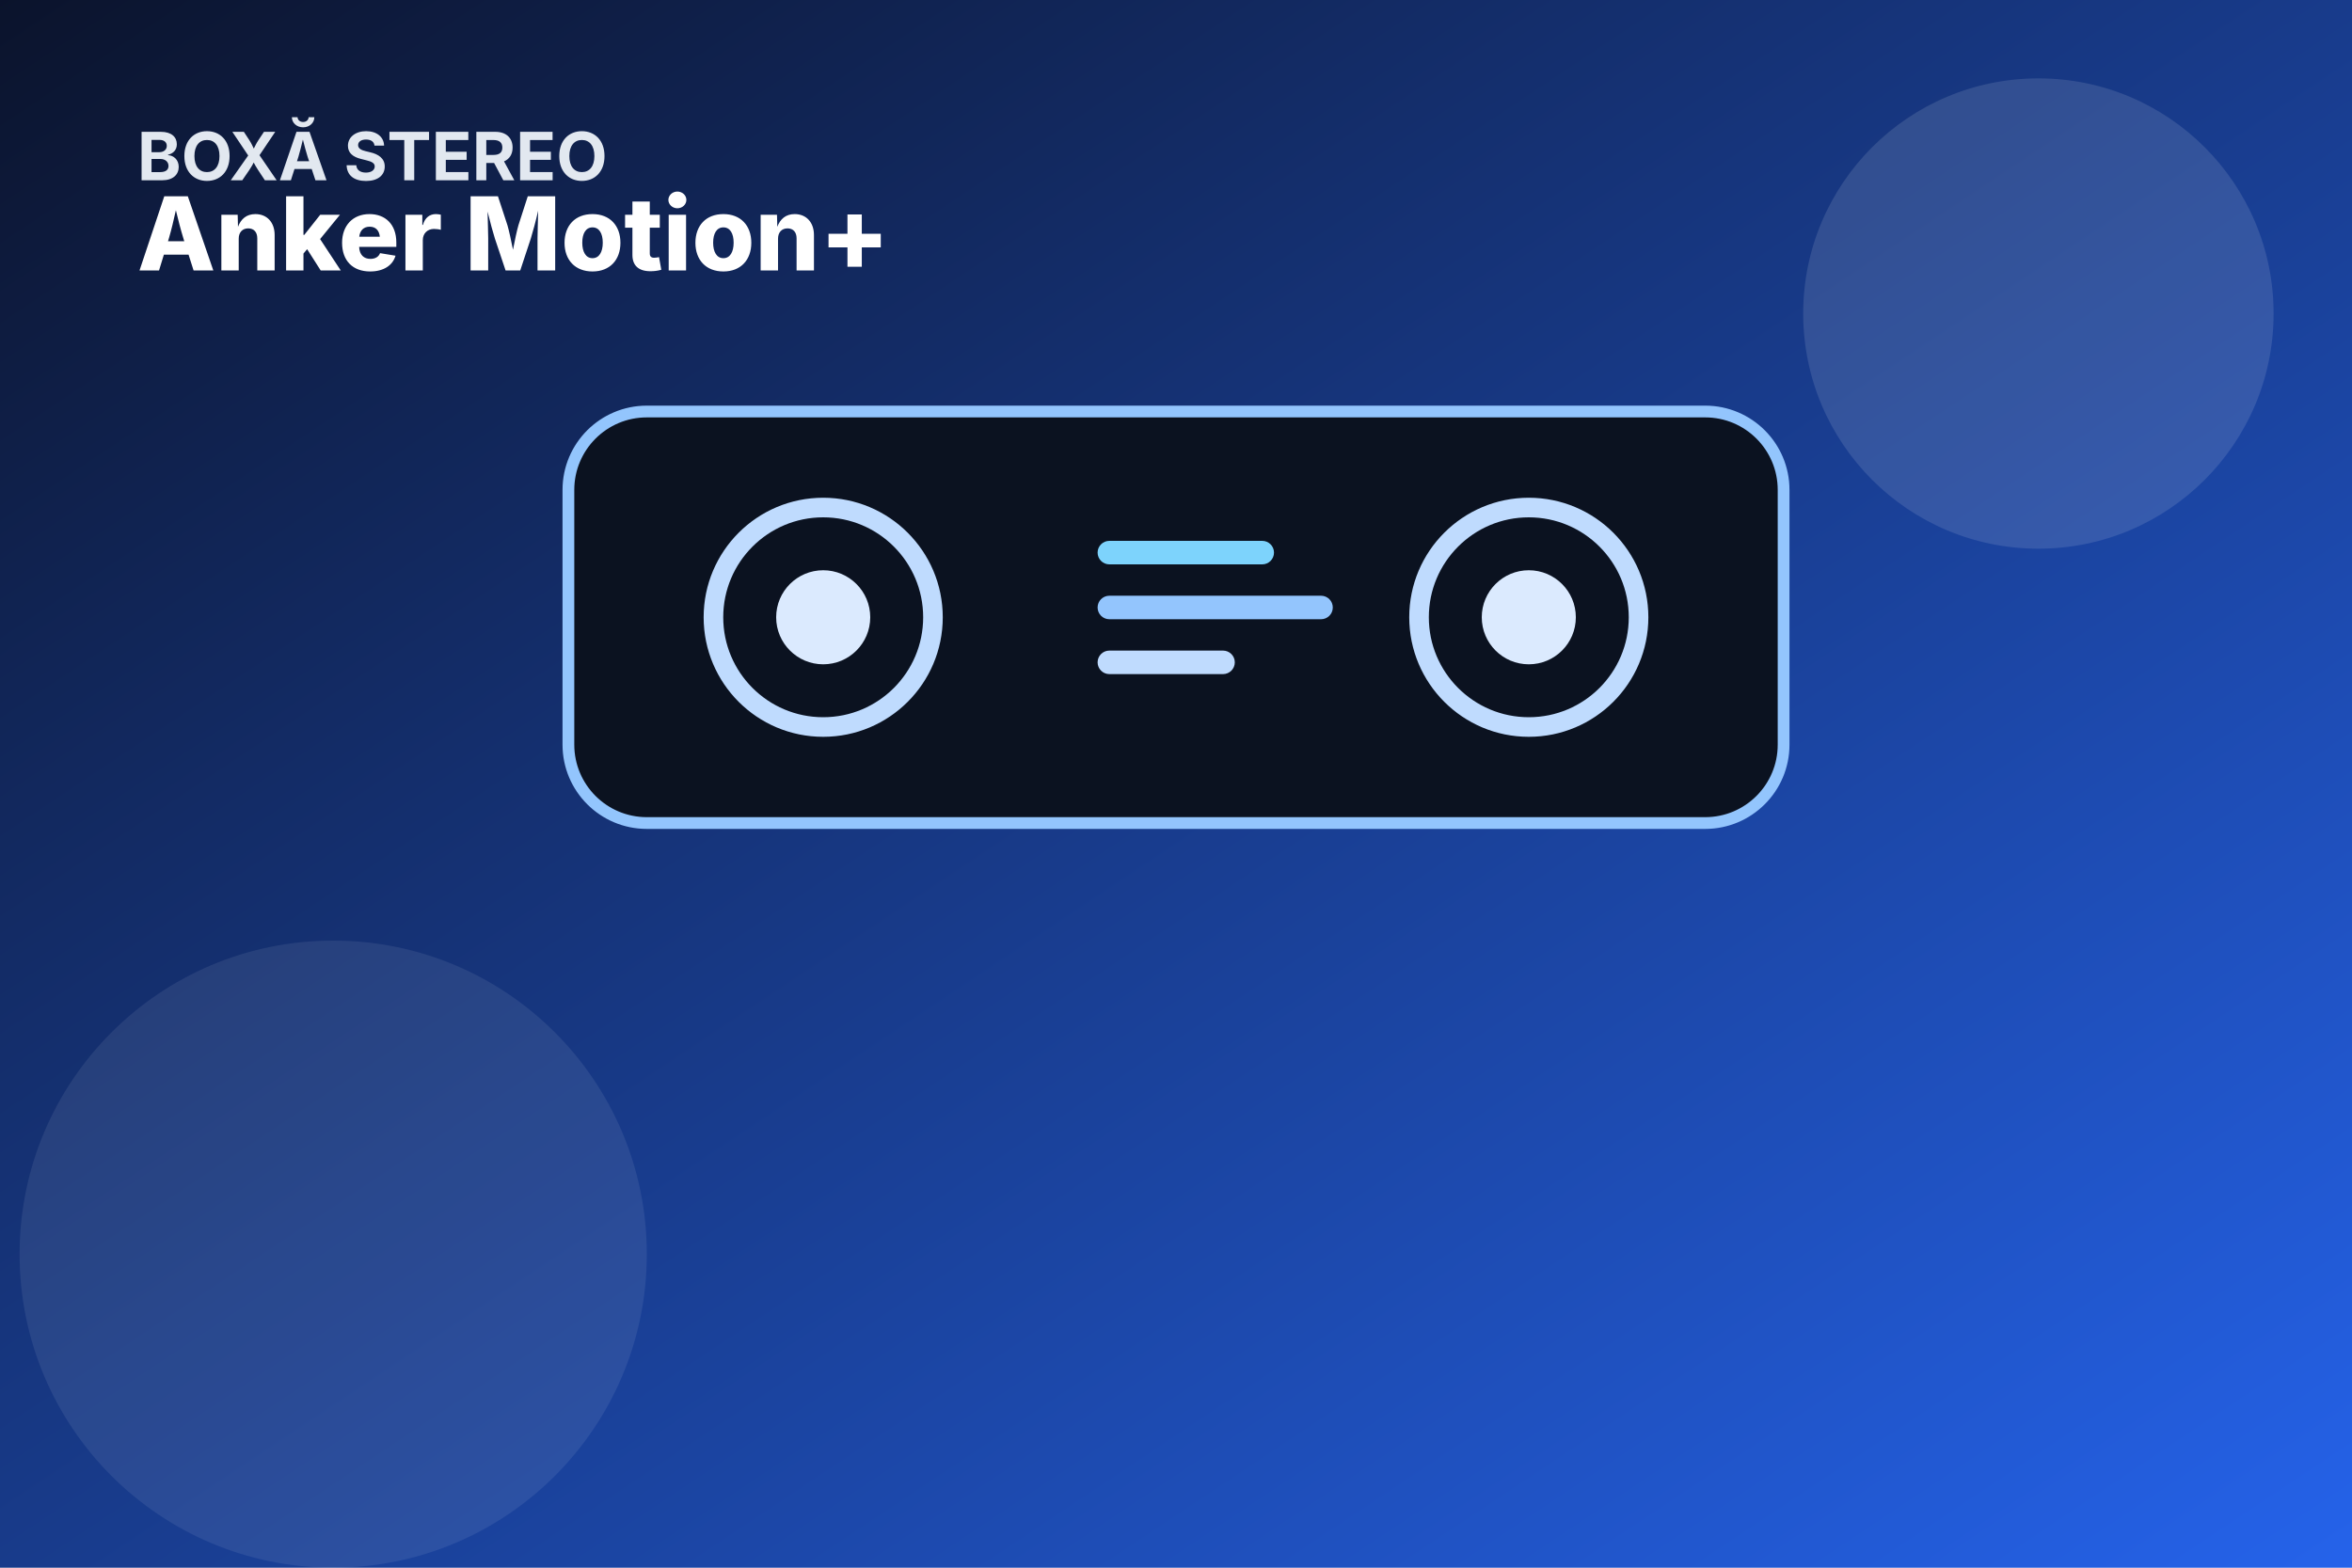
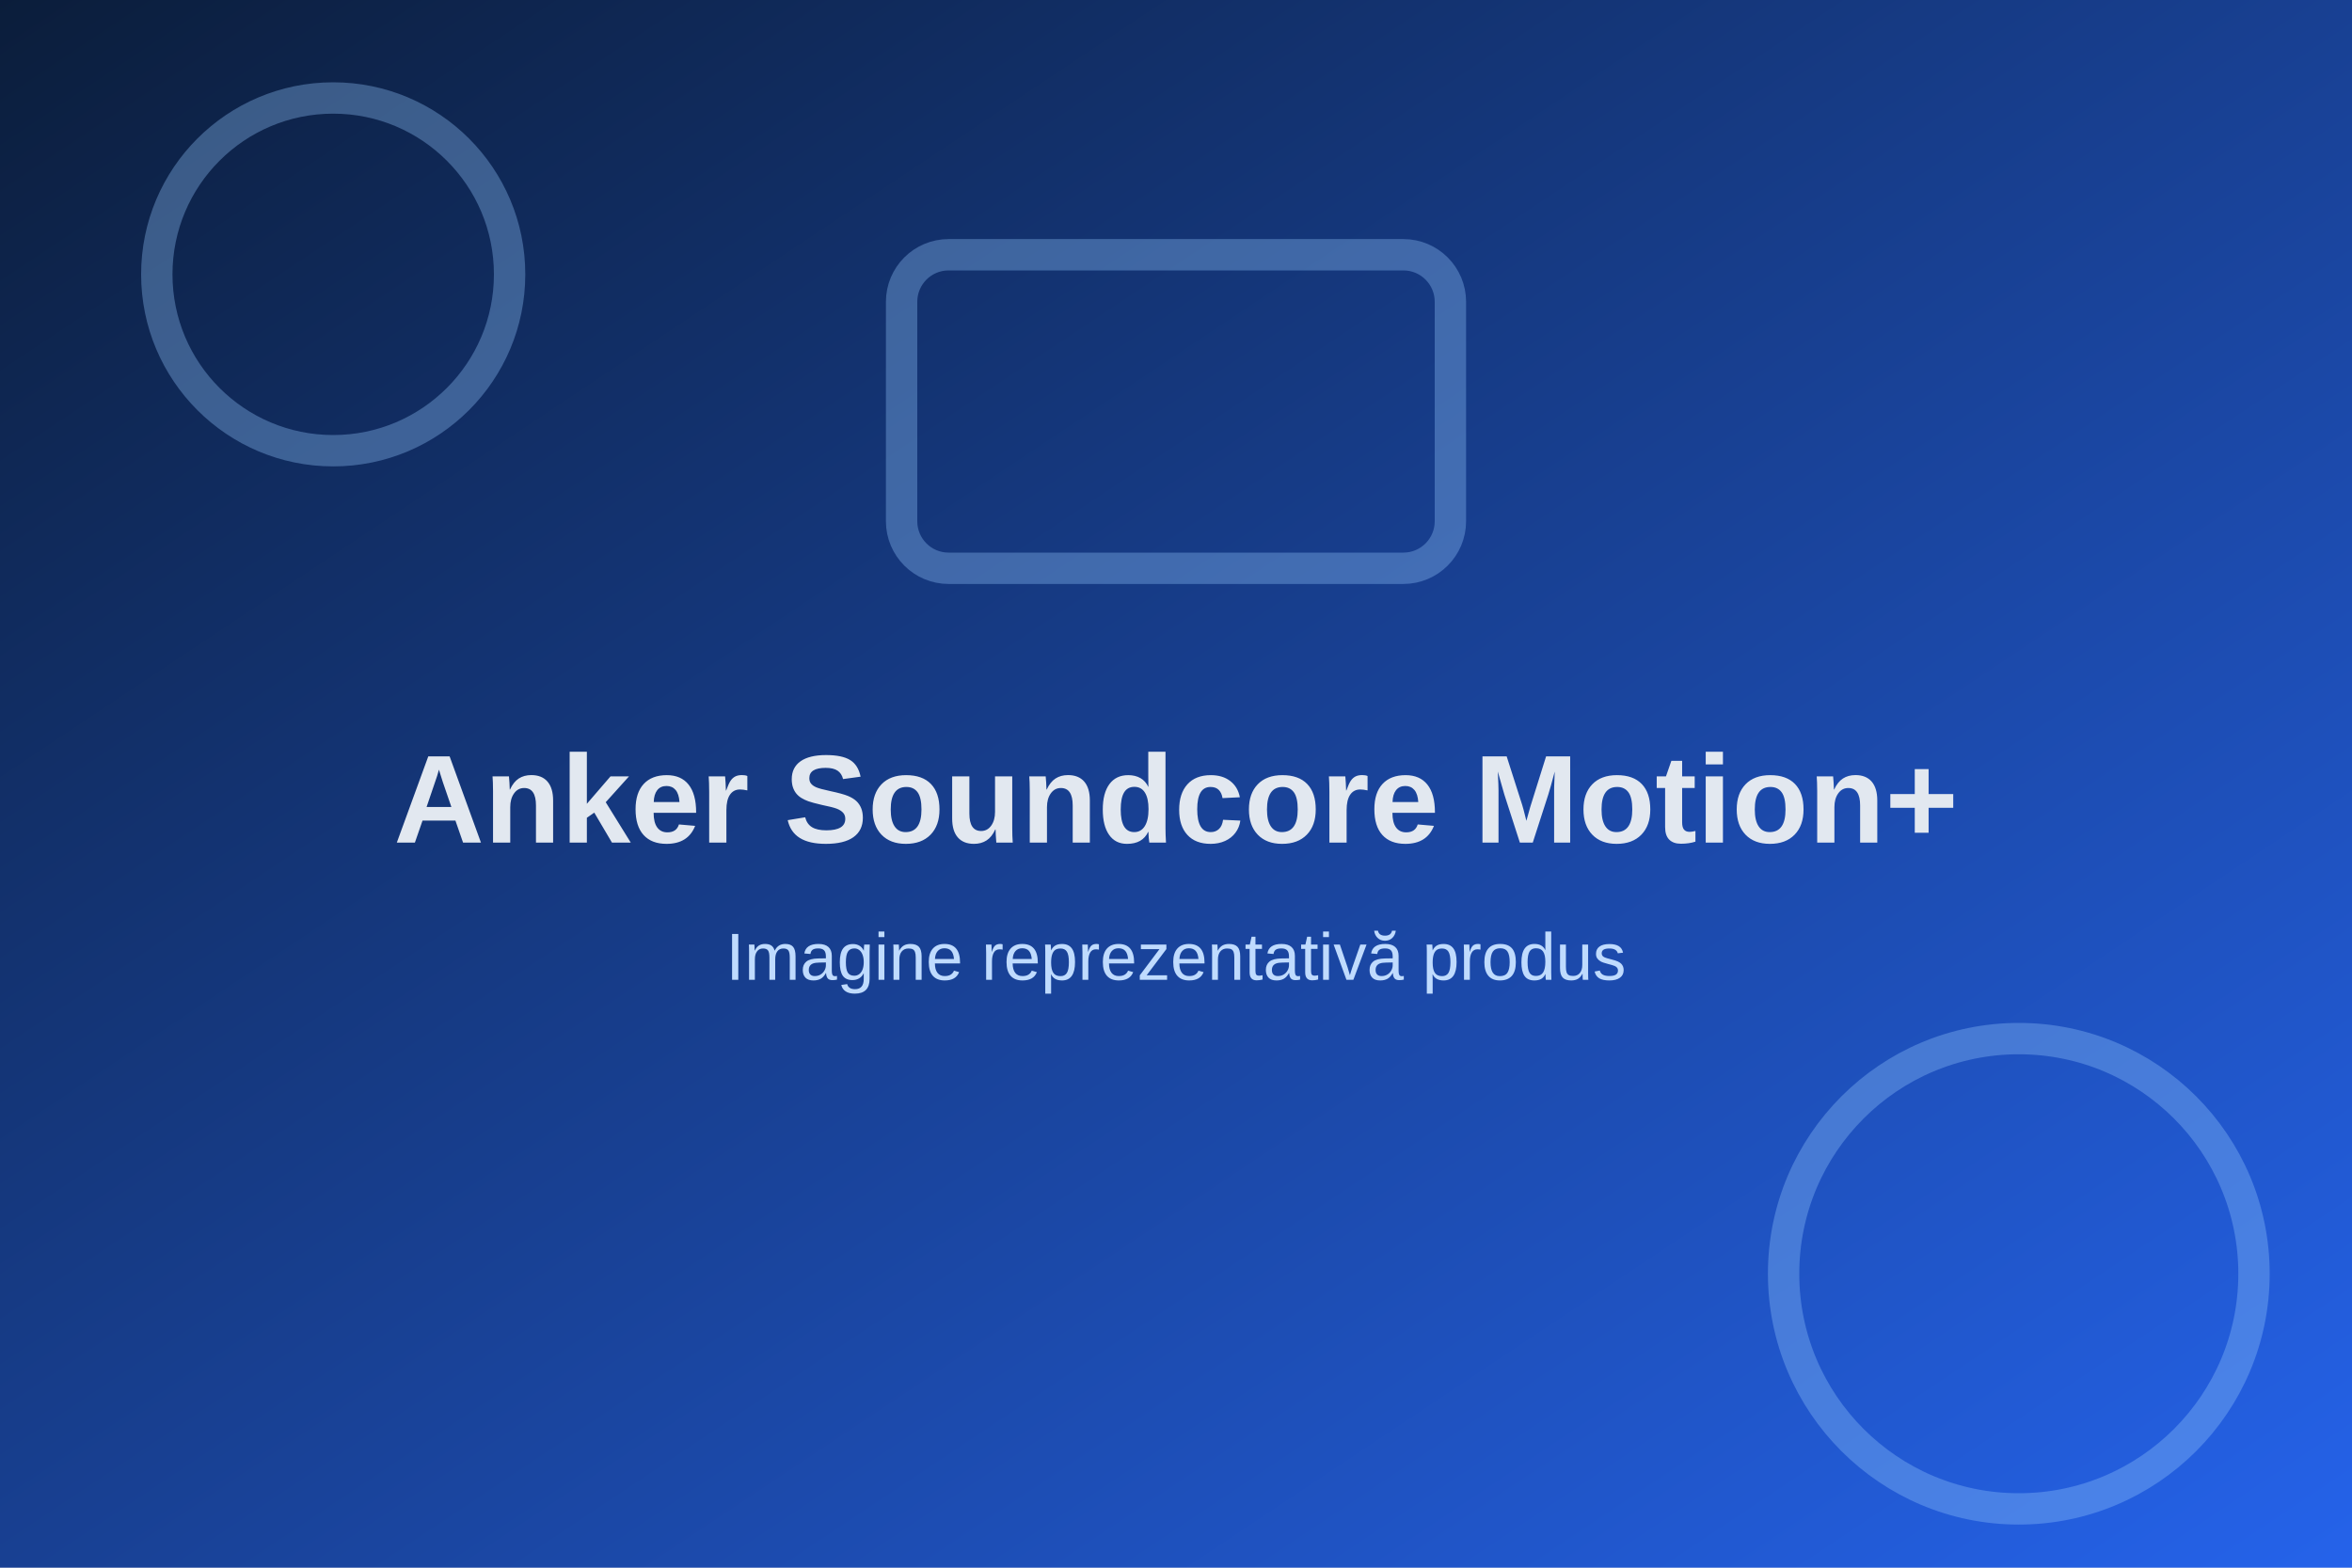
- <svg xmlns="http://www.w3.org/2000/svg" width="1200" height="800" viewBox="0 0 1200 800" role="img" aria-label="Anker Motion+">
+ <svg xmlns="http://www.w3.org/2000/svg" width="1200" height="800" viewBox="0 0 1200 800" role="img" aria-label="Anker Soundcore Motion+">
  <defs>
    <linearGradient id="bg" x1="0" y1="0" x2="1" y2="1">
-       <stop offset="0%" stop-color="#0b132b" />
+       <stop offset="0%" stop-color="#0b1d3a" />
      <stop offset="100%" stop-color="#2563eb" />
    </linearGradient>
  </defs>
  <rect width="1200" height="800" fill="url(#bg)" />
-   <circle cx="1040" cy="160" r="120" fill="rgba(255,255,255,0.12)" />
-   <circle cx="170" cy="640" r="160" fill="rgba(255,255,255,0.08)" />
-   <rect x="290" y="210" width="620" height="210" rx="40" fill="#0b1220" stroke="#93c5fd" stroke-width="6" />
-   <circle cx="420" cy="315" r="56" fill="none" stroke="#bfdbfe" stroke-width="10" />
-   <circle cx="420" cy="315" r="24" fill="#dbeafe" />
-   <circle cx="780" cy="315" r="56" fill="none" stroke="#bfdbfe" stroke-width="10" />
-   <circle cx="780" cy="315" r="24" fill="#dbeafe" />
-   <rect x="560" y="276" width="90" height="12" rx="6" fill="#7dd3fc" />
-   <rect x="560" y="304" width="120" height="12" rx="6" fill="#93c5fd" />
-   <rect x="560" y="332" width="70" height="12" rx="6" fill="#bfdbfe" />
-   <text x="70" y="92" fill="#e2e8f0" font-size="34" font-family="Inter, Arial, sans-serif" font-weight="700">BOXĂ STEREO</text>
-   <text x="70" y="138" fill="white" font-size="52" font-family="Inter, Arial, sans-serif" font-weight="800">Anker Motion+</text>
+   <g fill="none" stroke="#93c5fd" stroke-width="16" opacity="0.35">
+     <circle cx="170" cy="140" r="90" />
+     <circle cx="1030" cy="650" r="120" />
+     <rect x="460" y="130" width="280" height="160" rx="24" />
+   </g>
+   <text x="600" y="430" fill="#e2e8f0" font-family="Arial, Helvetica, sans-serif" font-size="64" font-weight="700" text-anchor="middle">Anker Soundcore Motion+</text>
+   <text x="600" y="500" fill="#bfdbfe" font-family="Arial, Helvetica, sans-serif" font-size="34" text-anchor="middle">Imagine reprezentativă produs</text>
</svg>
